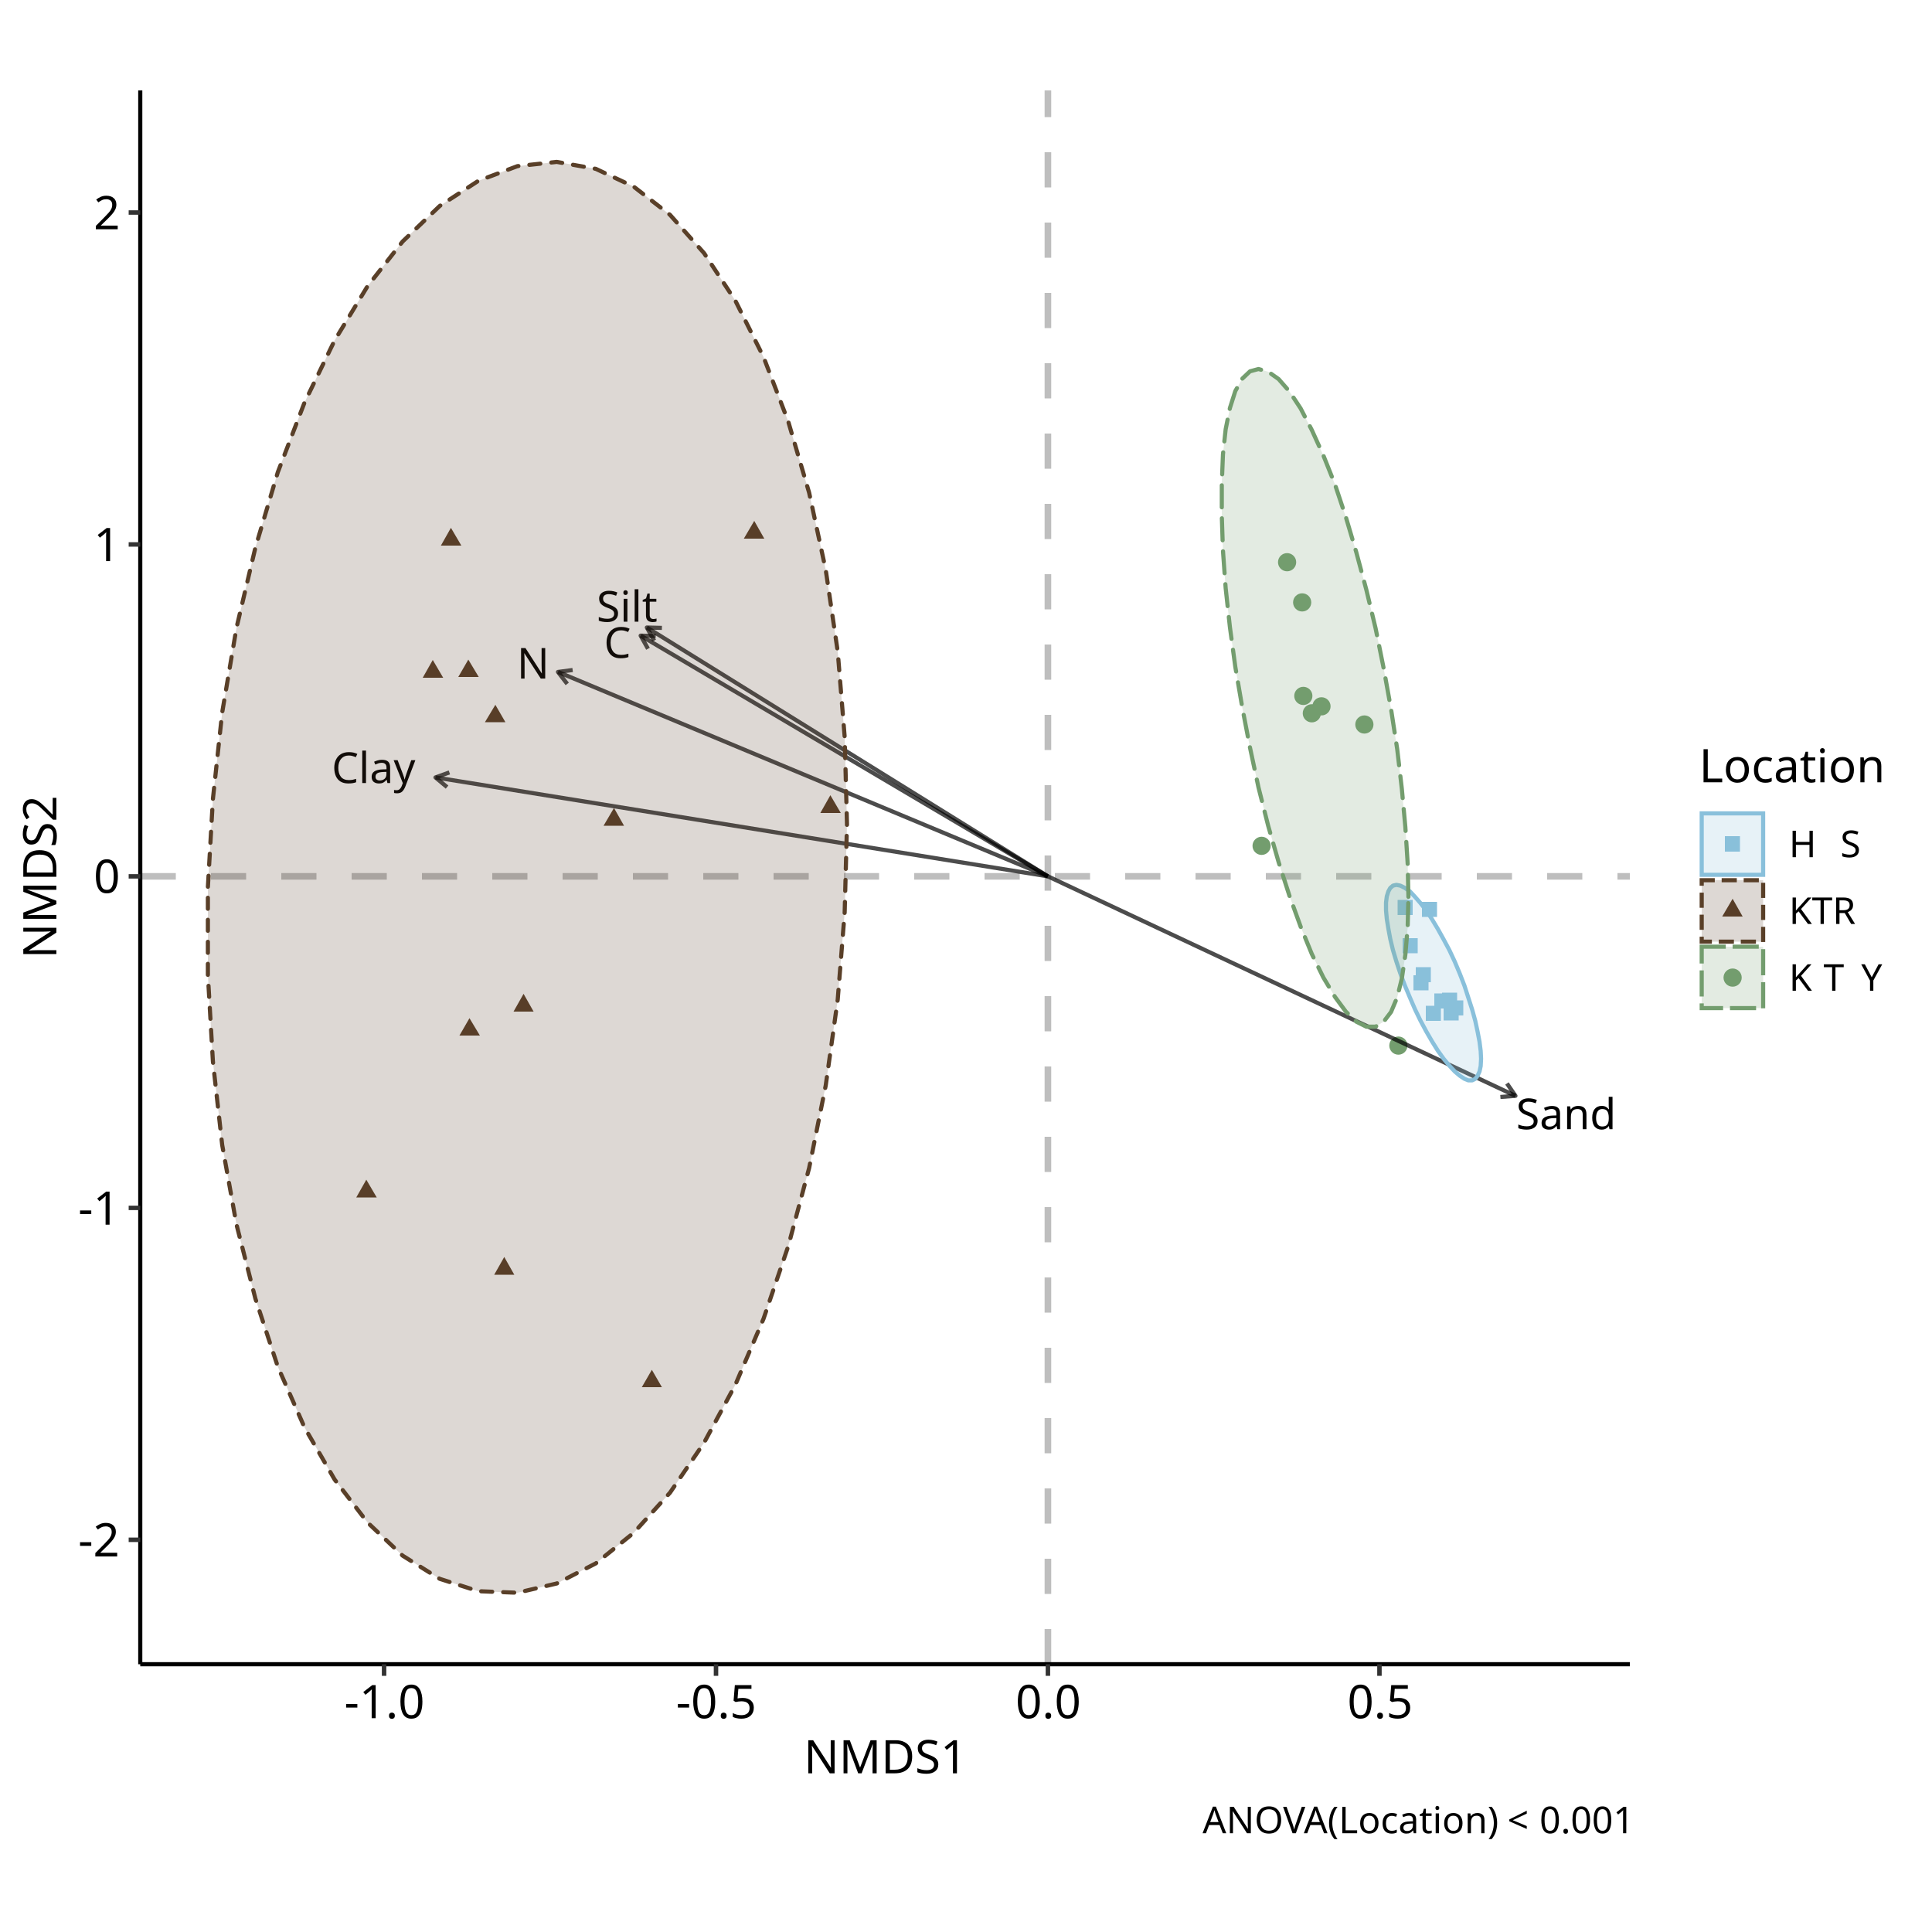
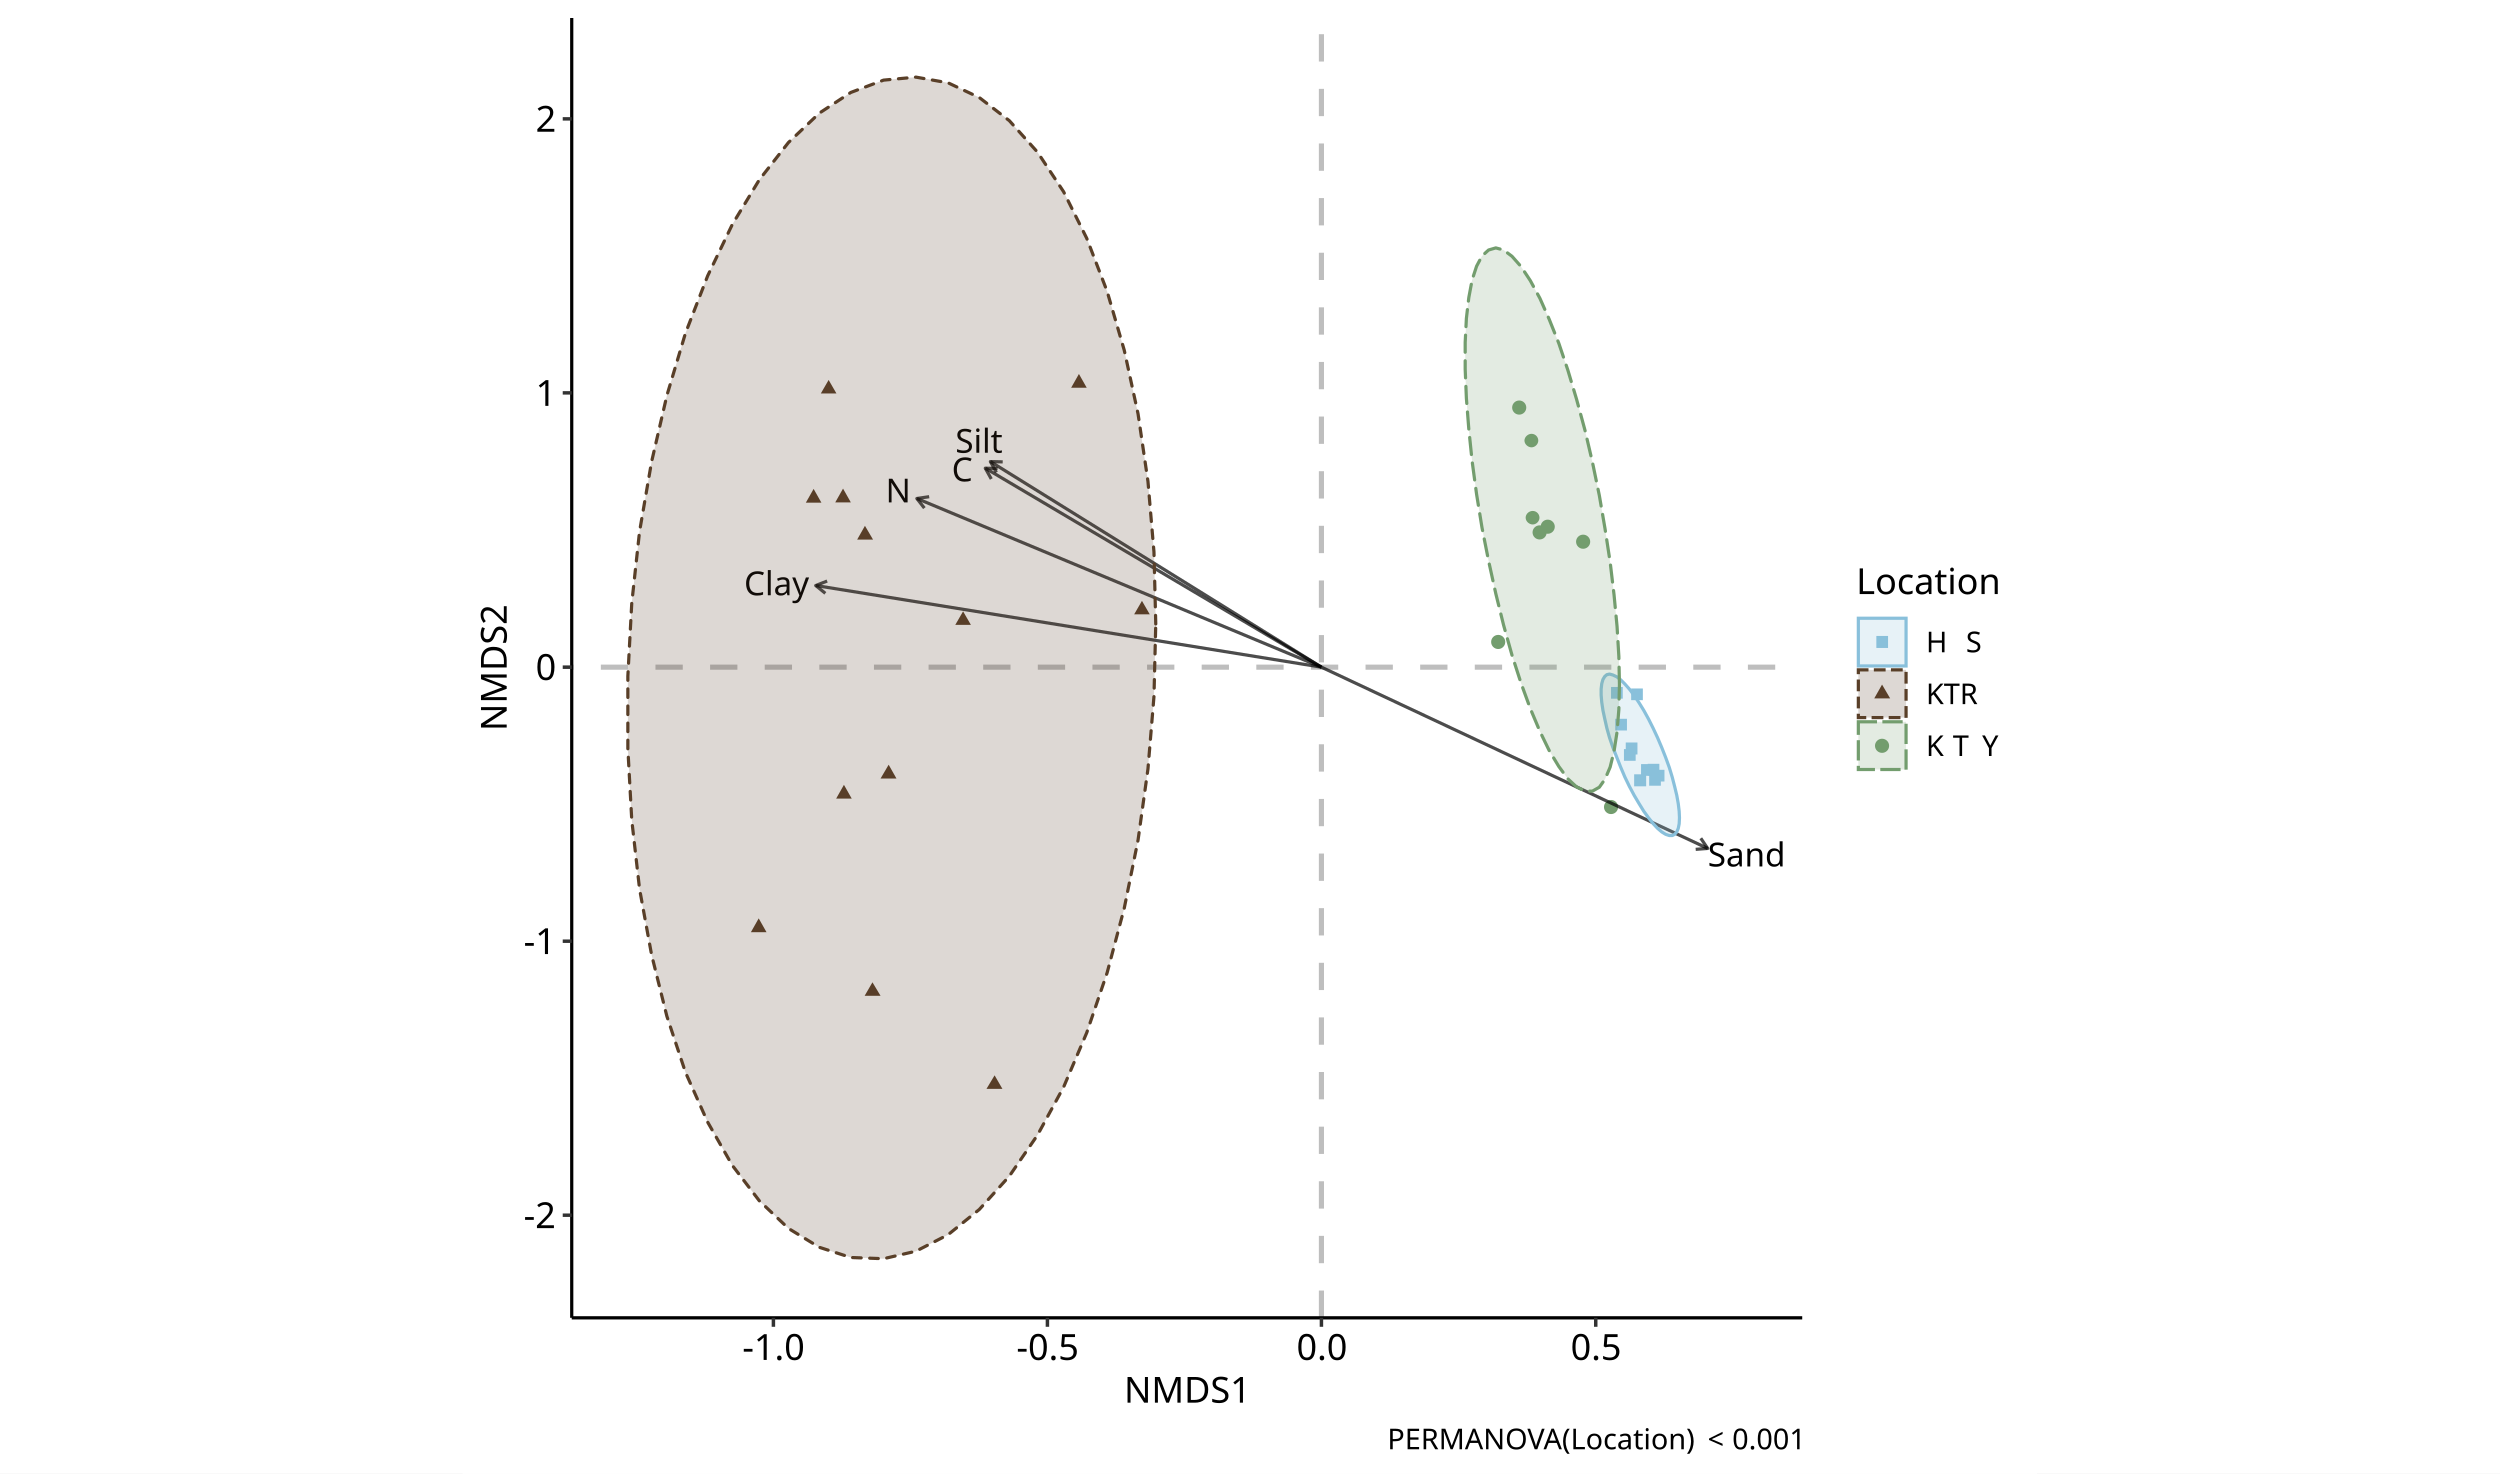
- <svg xmlns="http://www.w3.org/2000/svg" xmlns:xlink="http://www.w3.org/1999/xlink" version="1.1" id="Layer_1" x="0px" y="0px" viewBox="0 0 500 500" style="enable-background:new 0 0 500 500;" xml:space="preserve">
+ <svg xmlns="http://www.w3.org/2000/svg" xmlns:xlink="http://www.w3.org/1999/xlink" version="1.1" id="Layer_1" x="0px" y="0px" viewBox="0 0 833 491" style="enable-background:new 0 0 833 491;" xml:space="preserve">
  <style type="text/css">
	.st0{fill:#FFFFFF;}
	.st1{clip-path:url(#SVGID_4_);}
	.st2{fill:#FFFFFF;stroke:#FFFFFF;stroke-width:1.16;stroke-linecap:round;stroke-linejoin:round;stroke-miterlimit:10;}
	.st3{clip-path:url(#SVGID_8_);}
	.st4{fill:#593F28;}
	.st5{fill:#739D6E;stroke:#739D6E;stroke-width:0.71;stroke-linecap:round;stroke-linejoin:round;stroke-miterlimit:10;}
	.st6{fill:#89C0DB;}
	.st7{fill:none;stroke:#BEBEBE;stroke-width:1.71;stroke-linejoin:round;stroke-miterlimit:10;stroke-dasharray:9.1,9.1;}
	.st8{font-family:'ArialMT';}
	.st9{font-size:11.04px;}
	.st10{fill:none;stroke:#000000;stroke-width:1.07;stroke-linejoin:round;stroke-miterlimit:10;stroke-opacity:0.7;}
	
		.st11{fill:#89C0DB;fill-opacity:0.2;stroke:#89C0DB;stroke-width:1.07;stroke-linecap:round;stroke-linejoin:round;stroke-miterlimit:10;}
	
		.st12{fill:#593F28;fill-opacity:0.2;stroke:#593F28;stroke-width:1.07;stroke-linecap:round;stroke-linejoin:round;stroke-miterlimit:10;stroke-dasharray:2.85,2.85;}
	
		.st13{fill:#739D6E;fill-opacity:0.2;stroke:#739D6E;stroke-width:1.07;stroke-linecap:round;stroke-linejoin:round;stroke-miterlimit:10;stroke-dasharray:5.69,2.85;}
	.st14{clip-path:url(#SVGID_10_);}
	.st15{fill:none;stroke:#000000;stroke-width:1.07;stroke-linejoin:round;stroke-miterlimit:10;}
	.st16{fill:none;}
	.st17{font-size:12px;}
	.st18{fill:none;stroke:#333333;stroke-width:1.16;stroke-linejoin:round;stroke-miterlimit:10;}
	.st19{fill:#89C0DB;fill-opacity:0.2;stroke:#89C0DB;stroke-width:1.07;stroke-linecap:square;stroke-miterlimit:10;}
	
		.st20{fill:#593F28;fill-opacity:0.2;stroke:#593F28;stroke-width:1.07;stroke-linecap:square;stroke-miterlimit:10;stroke-dasharray:2.85,2.85;}
	
		.st21{fill:#739D6E;fill-opacity:0.2;stroke:#739D6E;stroke-width:1.07;stroke-linecap:square;stroke-miterlimit:10;stroke-dasharray:5.69,2.85;}
	.st22{enable-background:new    ;}
	.st23{font-size:9.6px;}
	.st24{letter-spacing:6;}
	.st25{letter-spacing:3;}
</style>
-   <rect class="st0" width="500" height="500" />
+   <rect class="st0" width="833" height="491" />
  <g>
    <defs>
-       <rect id="SVGID_1_" width="500" height="500" />
+       <rect id="SVGID_1_" width="833" height="491" />
    </defs>
    <clipPath id="SVGID_2_">
      <use xlink:href="#SVGID_1_" style="overflow:visible;" />
    </clipPath>
  </g>
  <g>
    <defs>
-       <rect id="SVGID_3_" y="17.5" width="500" height="465.1" />
+       <rect id="SVGID_3_" x="154.2" width="524.5" height="491" />
    </defs>
    <clipPath id="SVGID_4_">
      <use xlink:href="#SVGID_3_" style="overflow:visible;" />
    </clipPath>
    <g class="st1">
-       <rect y="17.5" class="st2" width="500" height="465.1" />
+       <rect x="154.2" class="st2" width="524.5" height="491" />
    </g>
  </g>
  <g>
    <defs>
-       <rect id="SVGID_5_" width="500" height="500" />
+       <rect id="SVGID_5_" width="833" height="491" />
    </defs>
    <clipPath id="SVGID_6_">
      <use xlink:href="#SVGID_5_" style="overflow:visible;" />
    </clipPath>
  </g>
  <g>
    <defs>
-       <rect id="SVGID_7_" x="36.3" y="23.4" width="385.5" height="407.2" />
+       <rect id="SVGID_7_" x="190.5" y="6" width="410" height="433.2" />
    </defs>
    <clipPath id="SVGID_8_">
      <use xlink:href="#SVGID_7_" style="overflow:visible;" />
    </clipPath>
    <g class="st3">
-       <rect x="36.3" y="23.4" class="st0" width="385.5" height="407.2" />
-       <polygon class="st4" points="121.2,170.7 123.9,175.2 118.6,175.2   " />
-       <polygon class="st4" points="116.7,136.6 119.4,141.2 114.1,141.2   " />
-       <polygon class="st4" points="112,170.8 114.7,175.4 109.4,175.4   " />
-       <polygon class="st4" points="128.2,182.4 130.8,186.9 125.5,186.9   " />
-       <polygon class="st4" points="214.9,205.8 217.6,210.4 212.3,210.4   " />
-       <polygon class="st4" points="195.2,134.8 197.8,139.4 192.5,139.4   " />
-       <polygon class="st4" points="135.5,257.2 138.1,261.8 132.9,261.8   " />
-       <polygon class="st4" points="130.5,325.3 133.1,329.9 127.9,329.9   " />
-       <polygon class="st4" points="94.8,305.3 97.5,309.9 92.2,309.9   " />
-       <polygon class="st4" points="121.5,263.5 124.2,268 118.9,268   " />
-       <polygon class="st4" points="158.9,209.1 161.5,213.7 156.2,213.7   " />
-       <polygon class="st4" points="168.7,354.5 171.3,359 166.1,359   " />
-       <circle class="st5" cx="326.5" cy="218.9" r="2" />
-       <circle class="st5" cx="337.3" cy="180.1" r="2" />
-       <circle class="st5" cx="342" cy="182.8" r="2" />
-       <circle class="st5" cx="353.1" cy="187.5" r="2" />
-       <circle class="st5" cx="339.5" cy="184.6" r="2" />
-       <circle class="st5" cx="333.1" cy="145.5" r="2" />
-       <circle class="st5" cx="337" cy="155.9" r="2" />
-       <circle class="st5" cx="361.9" cy="270.6" r="2" />
-       <polygon class="st6" points="373.6,264.1 377.5,264.1 377.5,260.2 373.6,260.2   " />
-       <polygon class="st6" points="374.8,262.8 378.7,262.8 378.7,258.9 374.8,258.9   " />
-       <polygon class="st6" points="368,237.3 371.9,237.3 371.9,233.4 368,233.4   " />
-       <polygon class="st6" points="373.2,260.8 377.1,260.8 377.1,256.9 373.2,256.9   " />
-       <polygon class="st6" points="363,246.7 366.9,246.7 366.9,242.8 363,242.8   " />
-       <polygon class="st6" points="361.7,236.8 365.6,236.8 365.6,232.9 361.7,232.9   " />
-       <polygon class="st6" points="369,264.2 372.9,264.2 372.9,260.3 369,260.3   " />
-       <polygon class="st6" points="366.4,254.2 370.3,254.2 370.3,250.3 366.4,250.3   " />
-       <polygon class="st6" points="365.8,256.3 369.7,256.3 369.7,252.4 365.8,252.4   " />
-       <polygon class="st6" points="371.2,261 375.1,261 375.1,257.1 371.2,257.1   " />
-       <line class="st7" x1="0" y1="226.8" x2="500" y2="226.8" />
-       <line class="st7" x1="271.2" y1="430.7" x2="271.2" y2="23.4" />
-       <text transform="matrix(1 0 0 1 156.3036 170.25)" class="st8 st9">C</text>
-       <text transform="matrix(1 0 0 1 133.7736 175.61)" class="st8 st9">N</text>
-       <text transform="matrix(1 0 0 1 392.3783 292.24)" class="st8 st9">Sand</text>
-       <text transform="matrix(1 0 0 1 154.4018 160.89)" class="st8 st9">Silt</text>
-       <text transform="matrix(1 0 0 1 85.8373 202.65)" class="st8 st9">Clay</text>
-       <line class="st10" x1="271.2" y1="226.8" x2="165.8" y2="164.5" />
-       <polyline class="st10" points="169.7,164.6 165.8,164.5 167.7,167.9   " />
-       <line class="st10" x1="271.2" y1="226.8" x2="144.4" y2="173.9" />
-       <polyline class="st10" points="148.2,173.4 144.4,173.9 146.8,177   " />
-       <line class="st10" x1="271.2" y1="226.8" x2="392.2" y2="283.6" />
-       <polyline class="st10" points="388.3,283.9 392.2,283.6 390,280.4   " />
-       <line class="st10" x1="271.2" y1="226.8" x2="167.4" y2="162.4" />
-       <polyline class="st10" points="171.3,162.5 167.4,162.4 169.3,165.8   " />
-       <line class="st10" x1="271.2" y1="226.8" x2="112.7" y2="201.2" />
-       <polyline class="st10" points="116.3,199.9 112.7,201.2 115.7,203.7   " />
-       <polygon class="st11" points="383.3,274 383.2,272 382.9,269.6 382.4,267 381.8,264.2 381,261.3 380,258.2 379,255.1 377.8,252     376.5,248.9 375.1,245.9 373.6,243.1 372.1,240.4 370.6,237.9 369.1,235.6 367.6,233.7 366.2,232.1 364.9,230.7 363.6,229.8     362.4,229.2 361.4,229 360.5,229.2 359.8,229.8 359.3,230.7 358.9,232 358.7,233.6 358.7,235.6 358.9,237.8 359.3,240.3     359.8,243 360.5,245.9 361.4,248.9 362.4,251.9 363.6,255.1 364.9,258.2 366.2,261.2 367.6,264.1 369.1,266.9 370.6,269.5     372.1,271.9 373.6,274 375.1,275.8 376.5,277.3 377.8,278.4 379,279.2 380,279.6 381,279.6 381.8,279.2 382.4,278.4 382.9,277.3     383.2,275.9   " />
-       <polygon class="st12" points="219.2,213.3 218.6,190.7 216.8,168.6 213.7,147.5 209.4,127.5 204,109.1 197.6,92.4 190.3,77.8     182.2,65.5 173.4,55.6 164,48.3 154.2,43.7 144.1,41.9 133.9,43 123.8,46.8 113.8,53.3 104.2,62.5 95.1,74.1 86.6,88.1     78.8,104.2 71.9,122.2 66.1,141.7 61.2,162.5 57.5,184.4 55.1,206.8 53.8,229.6 53.8,252.3 55.1,274.7 57.5,296.3 61.2,316.9     66.1,336.1 71.9,353.7 78.8,369.4 86.6,382.9 95.1,394 104.2,402.6 113.8,408.6 123.8,411.8 133.9,412.2 144.1,409.8 154.2,404.6     164,396.7 173.4,386.3 182.2,373.4 190.3,358.4 197.6,341.3 204,322.5 209.4,302.3 213.7,280.9 216.8,258.7 218.6,236.1   " />
-       <polygon class="st13" points="364.5,232.1 364.3,223.4 363.7,214 362.8,204.2 361.6,193.9 360,183.5 358.1,173 356,162.6     353.6,152.6 351,142.9 348.3,133.8 345.5,125.4 342.5,117.9 339.5,111.3 336.6,105.7 333.7,101.3 330.9,98.1 328.2,96.2     325.7,95.5 323.5,96.1 321.5,98 319.7,101.2 318.3,105.6 317.2,111.1 316.5,117.6 316.2,125.1 316.2,133.5 316.5,142.5     317.2,152.2 318.3,162.3 319.7,172.6 321.5,183.1 323.5,193.5 325.7,203.8 328.2,213.7 330.9,223.1 333.7,231.8 336.6,239.8     339.5,246.9 342.5,253 345.5,258 348.3,261.8 351,264.4 353.6,265.7 356,265.7 358.1,264.4 360,261.9 361.6,258.1 362.8,253.2     363.7,247.1 364.3,240.1   " />
+       <rect x="190.5" y="6" class="st0" width="410" height="433.2" />
+       <polygon class="st4" points="280.9,162.8 283.5,167.4 278.3,167.4   " />
+       <polygon class="st4" points="276.1,126.6 278.7,131.1 273.5,131.1   " />
+       <polygon class="st4" points="271.1,162.9 273.7,167.5 268.5,167.5   " />
+       <polygon class="st4" points="288.2,175.2 290.9,179.8 285.6,179.8   " />
+       <polygon class="st4" points="380.5,200.2 383.1,204.7 377.9,204.7   " />
+       <polygon class="st4" points="359.5,124.6 362.1,129.2 356.9,129.2   " />
+       <polygon class="st4" points="296.1,254.8 298.7,259.4 293.4,259.4   " />
+       <polygon class="st4" points="290.7,327.3 293.4,331.8 288.1,331.8   " />
+       <polygon class="st4" points="252.8,306 255.4,310.6 250.2,310.6   " />
+       <polygon class="st4" points="281.2,261.5 283.8,266.1 278.6,266.1   " />
+       <polygon class="st4" points="320.9,203.7 323.5,208.2 318.3,208.2   " />
+       <polygon class="st4" points="331.4,358.3 334,362.8 328.7,362.8   " />
+       <circle class="st5" cx="499.2" cy="213.9" r="2" />
+       <path class="st5" d="M510.7,170.6c1.1,0,1.9,0.9,1.9,1.9s-0.9,1.9-1.9,1.9s-2-0.9-2-1.9S509.6,170.6,510.7,170.6z" />
+       <circle class="st5" cx="515.7" cy="175.5" r="2" />
+       <circle class="st5" cx="527.5" cy="180.5" r="2" />
+       <circle class="st5" cx="513" cy="177.4" r="2" />
+       <circle class="st5" cx="506.2" cy="135.8" r="2" />
+       <path class="st5" d="M510.3,144.9c1.1,0,1.9,0.9,1.9,1.9s-0.9,1.9-1.9,1.9s-2-0.9-2-1.9S509.3,144.9,510.3,144.9z" />
+       <circle class="st5" cx="536.8" cy="268.9" r="2" />
+       <polygon class="st6" points="549.5,261.8 553.4,261.8 553.4,257.9 549.5,257.9   " />
+       <polygon class="st6" points="550.7,260.4 554.6,260.4 554.6,256.5 550.7,256.5   " />
+       <polygon class="st6" points="543.5,233.3 547.4,233.3 547.4,229.4 543.5,229.4   " />
+       <polygon class="st6" points="549,258.4 552.9,258.4 552.9,254.5 549,254.5   " />
+       <polygon class="st6" points="538.2,243.4 542.1,243.4 542.1,239.5 538.2,239.5   " />
+       <polygon class="st6" points="536.8,232.8 540.7,232.8 540.7,228.9 536.8,228.9   " />
+       <polygon class="st6" points="544.5,262 548.5,262 548.5,258 544.5,258   " />
+       <polygon class="st6" points="541.7,251.4 545.6,251.4 545.6,247.4 541.7,247.4   " />
+       <polygon class="st6" points="541.1,253.5 545,253.5 545,249.6 541.1,249.6   " />
+       <polygon class="st6" points="546.8,258.5 550.7,258.5 550.7,254.6 546.8,254.6   " />
+       <line class="st7" x1="0" y1="222.3" x2="833" y2="222.3" />
+       <line class="st7" x1="440.3" y1="439.1" x2="440.3" y2="6" />
+       <text transform="matrix(1 0 0 1 317.1136 160.38)" class="st8 st9">C</text>
+       <text transform="matrix(1 0 0 1 295.0836 167.4)" class="st8 st9">N</text>
+       <text transform="matrix(1 0 0 1 569.0283 288.7)" class="st8 st9">Sand</text>
+       <text transform="matrix(1 0 0 1 318.3218 150.86)" class="st8 st9">Silt</text>
+       <text transform="matrix(1 0 0 1 247.9273 198.34)" class="st8 st9">Clay</text>
+       <line class="st10" x1="440.3" y1="222.3" x2="328.3" y2="156" />
+       <polyline class="st10" points="332.4,156.1 328.3,156 330.3,159.6   " />
+       <line class="st10" x1="440.3" y1="222.3" x2="305.5" y2="166.1" />
+       <polyline class="st10" points="309.6,165.5 305.5,166.1 308,169.3   " />
+       <line class="st10" x1="440.3" y1="222.3" x2="569" y2="282.7" />
+       <polyline class="st10" points="565,283 569,282.7 566.7,279.3   " />
+       <line class="st10" x1="440.3" y1="222.3" x2="330" y2="153.8" />
+       <polyline class="st10" points="334.1,153.9 330,153.8 332,157.4   " />
+       <line class="st10" x1="440.3" y1="222.3" x2="271.8" y2="195.1" />
+       <polyline class="st10" points="275.6,193.6 271.8,195.1 275,197.7   " />
+       <polygon class="st11" points="559.6,272.5 559.5,270.3 559.2,267.8 558.7,265 558,262.1 557.2,259 556.2,255.7 555,252.4     553.7,249.1 552.3,245.8 550.8,242.6 549.3,239.6 547.7,236.7 546.1,234.1 544.5,231.7 542.9,229.6 541.4,227.9 540,226.5     538.7,225.5 537.4,224.9 536.3,224.6 535.4,224.8 534.7,225.4 534.1,226.4 533.7,227.8 533.5,229.6 533.5,231.6 533.7,234     534.1,236.7 534.7,239.5 535.4,242.6 536.3,245.8 537.4,249 538.7,252.3 540,255.6 541.4,258.9 542.9,262 544.5,265 546.1,267.7     547.7,270.3 549.3,272.5 550.8,274.4 552.3,276 553.7,277.2 555,278 556.2,278.4 557.2,278.4 558,278 558.7,277.2 559.2,276     559.5,274.5   " />
+       <polygon class="st12" points="385.1,207.9 384.5,183.9 382.5,160.4 379.2,137.9 374.6,116.7 368.9,97.1 362.1,79.4 354.4,63.9     345.7,50.7 336.3,40.2 326.3,32.5 315.9,27.6 305.2,25.7 294.4,26.7 283.5,30.8 273,37.7 262.7,47.5 253,59.9 244,74.8     235.8,91.9 228.4,111 222.2,131.8 217.1,153.9 213.1,177.1 210.5,201 209.2,225.3 209.2,249.4 210.5,273.2 213.1,296.2     217.1,318.1 222.2,338.6 228.4,357.3 235.8,373.9 244,388.3 253,400.1 262.7,409.3 273,415.6 283.5,419 294.4,419.4 305.2,416.9     315.9,411.4 326.3,403 336.3,391.9 345.7,378.2 354.4,362.2 362.1,344.1 368.9,324.1 374.6,302.6 379.2,279.9 382.5,256.2     384.5,232.1   " />
+       <polygon class="st13" points="539.6,228 539.4,218.7 538.8,208.7 537.8,198.2 536.5,187.3 534.8,176.2 532.9,165.1 530.6,154     528.1,143.3 525.3,133 522.4,123.3 519.4,114.4 516.2,106.4 513.1,99.4 509.9,93.5 506.8,88.8 503.8,85.4 501,83.3 498.4,82.6     496,83.3 493.8,85.3 492,88.7 490.5,93.3 489.4,99.2 488.6,106.1 488.2,114.1 488.2,123 488.6,132.7 489.4,142.9 490.5,153.6     492,164.7 493.8,175.8 496,186.9 498.4,197.8 501,208.3 503.8,218.3 506.8,227.6 509.9,236.1 513.1,243.7 516.2,250.1     519.4,255.4 522.4,259.5 525.3,262.2 528.1,263.6 530.6,263.6 532.9,262.3 534.8,259.6 536.5,255.6 537.8,250.3 538.8,243.9     539.4,236.4   " />
    </g>
  </g>
  <g>
    <defs>
-       <rect id="SVGID_9_" width="500" height="500" />
+       <rect id="SVGID_9_" width="833" height="491" />
    </defs>
    <clipPath id="SVGID_10_">
      <use xlink:href="#SVGID_9_" style="overflow:visible;" />
    </clipPath>
    <g class="st14">
-       <line class="st15" x1="36.3" y1="430.7" x2="36.3" y2="23.4" />
-       <rect x="20.2" y="392.5" class="st16" width="10.7" height="14.2" />
-       <text transform="matrix(1 0 0 1 20.23 402.8105)" class="st8 st17">-2</text>
-       <rect x="20.2" y="306.7" class="st16" width="10.7" height="14.2" />
-       <text transform="matrix(1 0 0 1 20.23 316.9502)" class="st8 st17">-1</text>
-       <text transform="matrix(1 0 0 1 24.2262 231.08)" class="st8 st17">0</text>
-       <text transform="matrix(1 0 0 1 24.2262 145.21)" class="st8 st17">1</text>
-       <text transform="matrix(1 0 0 1 24.2262 59.34)" class="st8 st17">2</text>
-       <line class="st18" x1="33.3" y1="398.5" x2="36.3" y2="398.5" />
-       <line class="st18" x1="33.3" y1="312.6" x2="36.3" y2="312.6" />
-       <line class="st18" x1="33.3" y1="226.8" x2="36.3" y2="226.8" />
-       <line class="st18" x1="33.3" y1="140.9" x2="36.3" y2="140.9" />
-       <line class="st18" x1="33.3" y1="55" x2="36.3" y2="55" />
-       <line class="st15" x1="36.3" y1="430.7" x2="421.8" y2="430.7" />
-       <line class="st18" x1="99.4" y1="433.7" x2="99.4" y2="430.7" />
-       <line class="st18" x1="185.3" y1="433.7" x2="185.3" y2="430.7" />
-       <line class="st18" x1="271.2" y1="433.7" x2="271.2" y2="430.7" />
-       <line class="st18" x1="357" y1="433.7" x2="357" y2="430.7" />
-       <rect x="89.1" y="434.4" class="st16" width="20.7" height="14.2" />
-       <text transform="matrix(1 0 0 1 89.0913 444.6699)" class="st8 st17">-1.0</text>
-       <rect x="175" y="434.4" class="st16" width="20.7" height="14.2" />
-       <text transform="matrix(1 0 0 1 174.9512 444.6699)" class="st8 st17">-0.5</text>
-       <text transform="matrix(1 0 0 1 262.8192 444.67)" class="st8 st17">0.0</text>
-       <text transform="matrix(1 0 0 1 348.6892 444.67)" class="st8 st17">0.5</text>
-       <rect x="208" y="448.6" class="st16" width="42" height="14.2" />
-       <text transform="matrix(1 0 0 1 208.0371 458.9297)" class="st8 st17">NMDS1</text>
-       <rect x="4.3" y="206.1" class="st16" width="14.2" height="42" />
-       <text transform="matrix(6.123234e-17 -1 1 6.123234e-17 14.5889 248.0625)" class="st8 st17">NMDS2</text>
-       <rect x="433.8" y="186.5" class="st0" width="60.3" height="81" />
-       <rect x="439.7" y="192.2" class="st16" width="45.4" height="14.2" />
-       <text transform="matrix(1 0 0 1 439.7197 202.4502)" class="st8 st17">Location</text>
-       <polygon class="st6" points="446.4,220.4 450.3,220.4 450.3,216.4 446.4,216.4   " />
-       <rect x="440.4" y="210.5" class="st19" width="15.9" height="15.9" />
-       <polygon class="st4" points="448.4,232.6 451,237.2 445.7,237.2   " />
-       <rect x="440.4" y="227.8" class="st20" width="15.9" height="15.9" />
-       <circle class="st5" cx="448.4" cy="253" r="2" />
-       <rect x="440.4" y="245" class="st21" width="15.9" height="15.9" />
-       <rect x="463" y="213.6" class="st16" width="19.7" height="11.4" />
-       <text transform="matrix(1 0 0 1 462.9805 221.8398)" class="st22">
+       <line class="st15" x1="190.5" y1="439.1" x2="190.5" y2="6" />
+       <rect x="174.5" y="398.9" class="st16" width="10.7" height="14.2" />
+       <text transform="matrix(1 0 0 1 174.4702 409.2197)" class="st8 st17">-2</text>
+       <rect x="174.5" y="307.6" class="st16" width="10.7" height="14.2" />
+       <text transform="matrix(1 0 0 1 174.4702 317.8901)" class="st8 st17">-1</text>
+       <text transform="matrix(1 0 0 1 178.4662 226.56)" class="st8 st17">0</text>
+       <text transform="matrix(1 0 0 1 178.4662 135.23)" class="st8 st17">1</text>
+       <text transform="matrix(1 0 0 1 178.4662 43.9)" class="st8 st17">2</text>
+       <line class="st18" x1="187.5" y1="404.9" x2="190.5" y2="404.9" />
+       <line class="st18" x1="187.5" y1="313.6" x2="190.5" y2="313.6" />
+       <line class="st18" x1="187.5" y1="222.3" x2="190.5" y2="222.3" />
+       <line class="st18" x1="187.5" y1="130.9" x2="190.5" y2="130.9" />
+       <line class="st18" x1="187.5" y1="39.6" x2="190.5" y2="39.6" />
+       <line class="st15" x1="190.5" y1="439.1" x2="600.5" y2="439.1" />
+       <line class="st18" x1="257.7" y1="442.1" x2="257.7" y2="439.1" />
+       <line class="st18" x1="349" y1="442.1" x2="349" y2="439.1" />
+       <line class="st18" x1="440.3" y1="442.1" x2="440.3" y2="439.1" />
+       <line class="st18" x1="531.7" y1="442.1" x2="531.7" y2="439.1" />
+       <rect x="247.3" y="442.8" class="st16" width="20.7" height="14.2" />
+       <text transform="matrix(1 0 0 1 247.3413 453.1201)" class="st8 st17">-1.0</text>
+       <rect x="338.7" y="442.8" class="st16" width="20.7" height="14.2" />
+       <text transform="matrix(1 0 0 1 338.6709 453.1201)" class="st8 st17">-0.5</text>
+       <text transform="matrix(1 0 0 1 431.9992 453.12)" class="st8 st17">0.0</text>
+       <text transform="matrix(1 0 0 1 523.3292 453.12)" class="st8 st17">0.5</text>
+       <rect x="374.5" y="457.1" class="st16" width="42" height="14.2" />
+       <text transform="matrix(1 0 0 1 374.5371 467.3799)" class="st8 st17">NMDS1</text>
+       <rect x="158.5" y="201.6" class="st16" width="14.2" height="42" />
+       <text transform="matrix(6.123234e-17 -1 1 6.123234e-17 168.8291 243.5625)" class="st8 st17">NMDS2</text>
+       <rect x="612.5" y="182" class="st0" width="60.3" height="81" />
+       <rect x="618.5" y="187.7" class="st16" width="45.4" height="14.2" />
+       <text transform="matrix(1 0 0 1 618.4902 197.9502)" class="st8 st17">Location</text>
+       <polygon class="st6" points="625.2,215.9 629.1,215.9 629.1,211.9 625.2,211.9   " />
+       <rect x="619.2" y="206" class="st19" width="15.9" height="15.9" />
+       <polygon class="st4" points="627.1,228.1 629.8,232.7 624.5,232.7   " />
+       <rect x="619.2" y="223.2" class="st20" width="15.9" height="15.9" />
+       <circle class="st5" cx="627.1" cy="248.5" r="2" />
+       <rect x="619.2" y="240.5" class="st21" width="15.9" height="15.9" />
+       <rect x="641.7" y="209.1" class="st16" width="19.7" height="11.4" />
+       <text transform="matrix(1 0 0 1 641.7402 217.3398)" class="st22">
        <tspan x="0" y="0" class="st8 st23 st24">H</tspan>
        <tspan x="13.3" y="0" class="st8 st23">S</tspan>
      </text>
-       <text transform="matrix(1 0 0 1 462.98 239.12)" class="st8 st23">KTR</text>
-       <rect x="463" y="248.2" class="st16" width="25.1" height="11.4" />
-       <text transform="matrix(1 0 0 1 462.9805 256.3999)" class="st22">
+       <text transform="matrix(1 0 0 1 641.74 234.62)" class="st8 st23">KTR</text>
+       <rect x="641.7" y="243.7" class="st16" width="25.1" height="11.4" />
+       <text transform="matrix(1 0 0 1 641.7402 251.8999)" class="st22">
        <tspan x="0" y="0" class="st8 st23 st25">KT</tspan>
        <tspan x="18.7" y="0" class="st8 st23">Y</tspan>
      </text>
-       <rect x="311.2" y="466.2" class="st16" width="111.2" height="11.4" />
-       <text transform="matrix(1 0 0 1 311.2256 474.4404)" class="st22">
-         <tspan x="0" y="0" class="st8 st23">ANOVA(Location)</tspan>
-         <tspan x="76.3" y="0" class="st8 st23"> </tspan>
-         <tspan x="78.9" y="0" class="st8 st23">&lt;</tspan>
-         <tspan x="84.5" y="0" class="st8 st23"> </tspan>
-         <tspan x="87.2" y="0" class="st8 st23">0.001</tspan>
+       <rect x="462.3" y="474.7" class="st16" width="138.9" height="11.4" />
+       <text transform="matrix(1 0 0 1 462.2637 482.9004)" class="st22">
+         <tspan x="0" y="0" class="st8 st23">PERMANOVA(Location)</tspan>
+         <tspan x="104" y="0" class="st8 st23"> </tspan>
+         <tspan x="106.7" y="0" class="st8 st23">&lt;</tspan>
+         <tspan x="112.3" y="0" class="st8 st23"> </tspan>
+         <tspan x="114.9" y="0" class="st8 st23">0.001</tspan>
      </text>
    </g>
  </g>
</svg>
